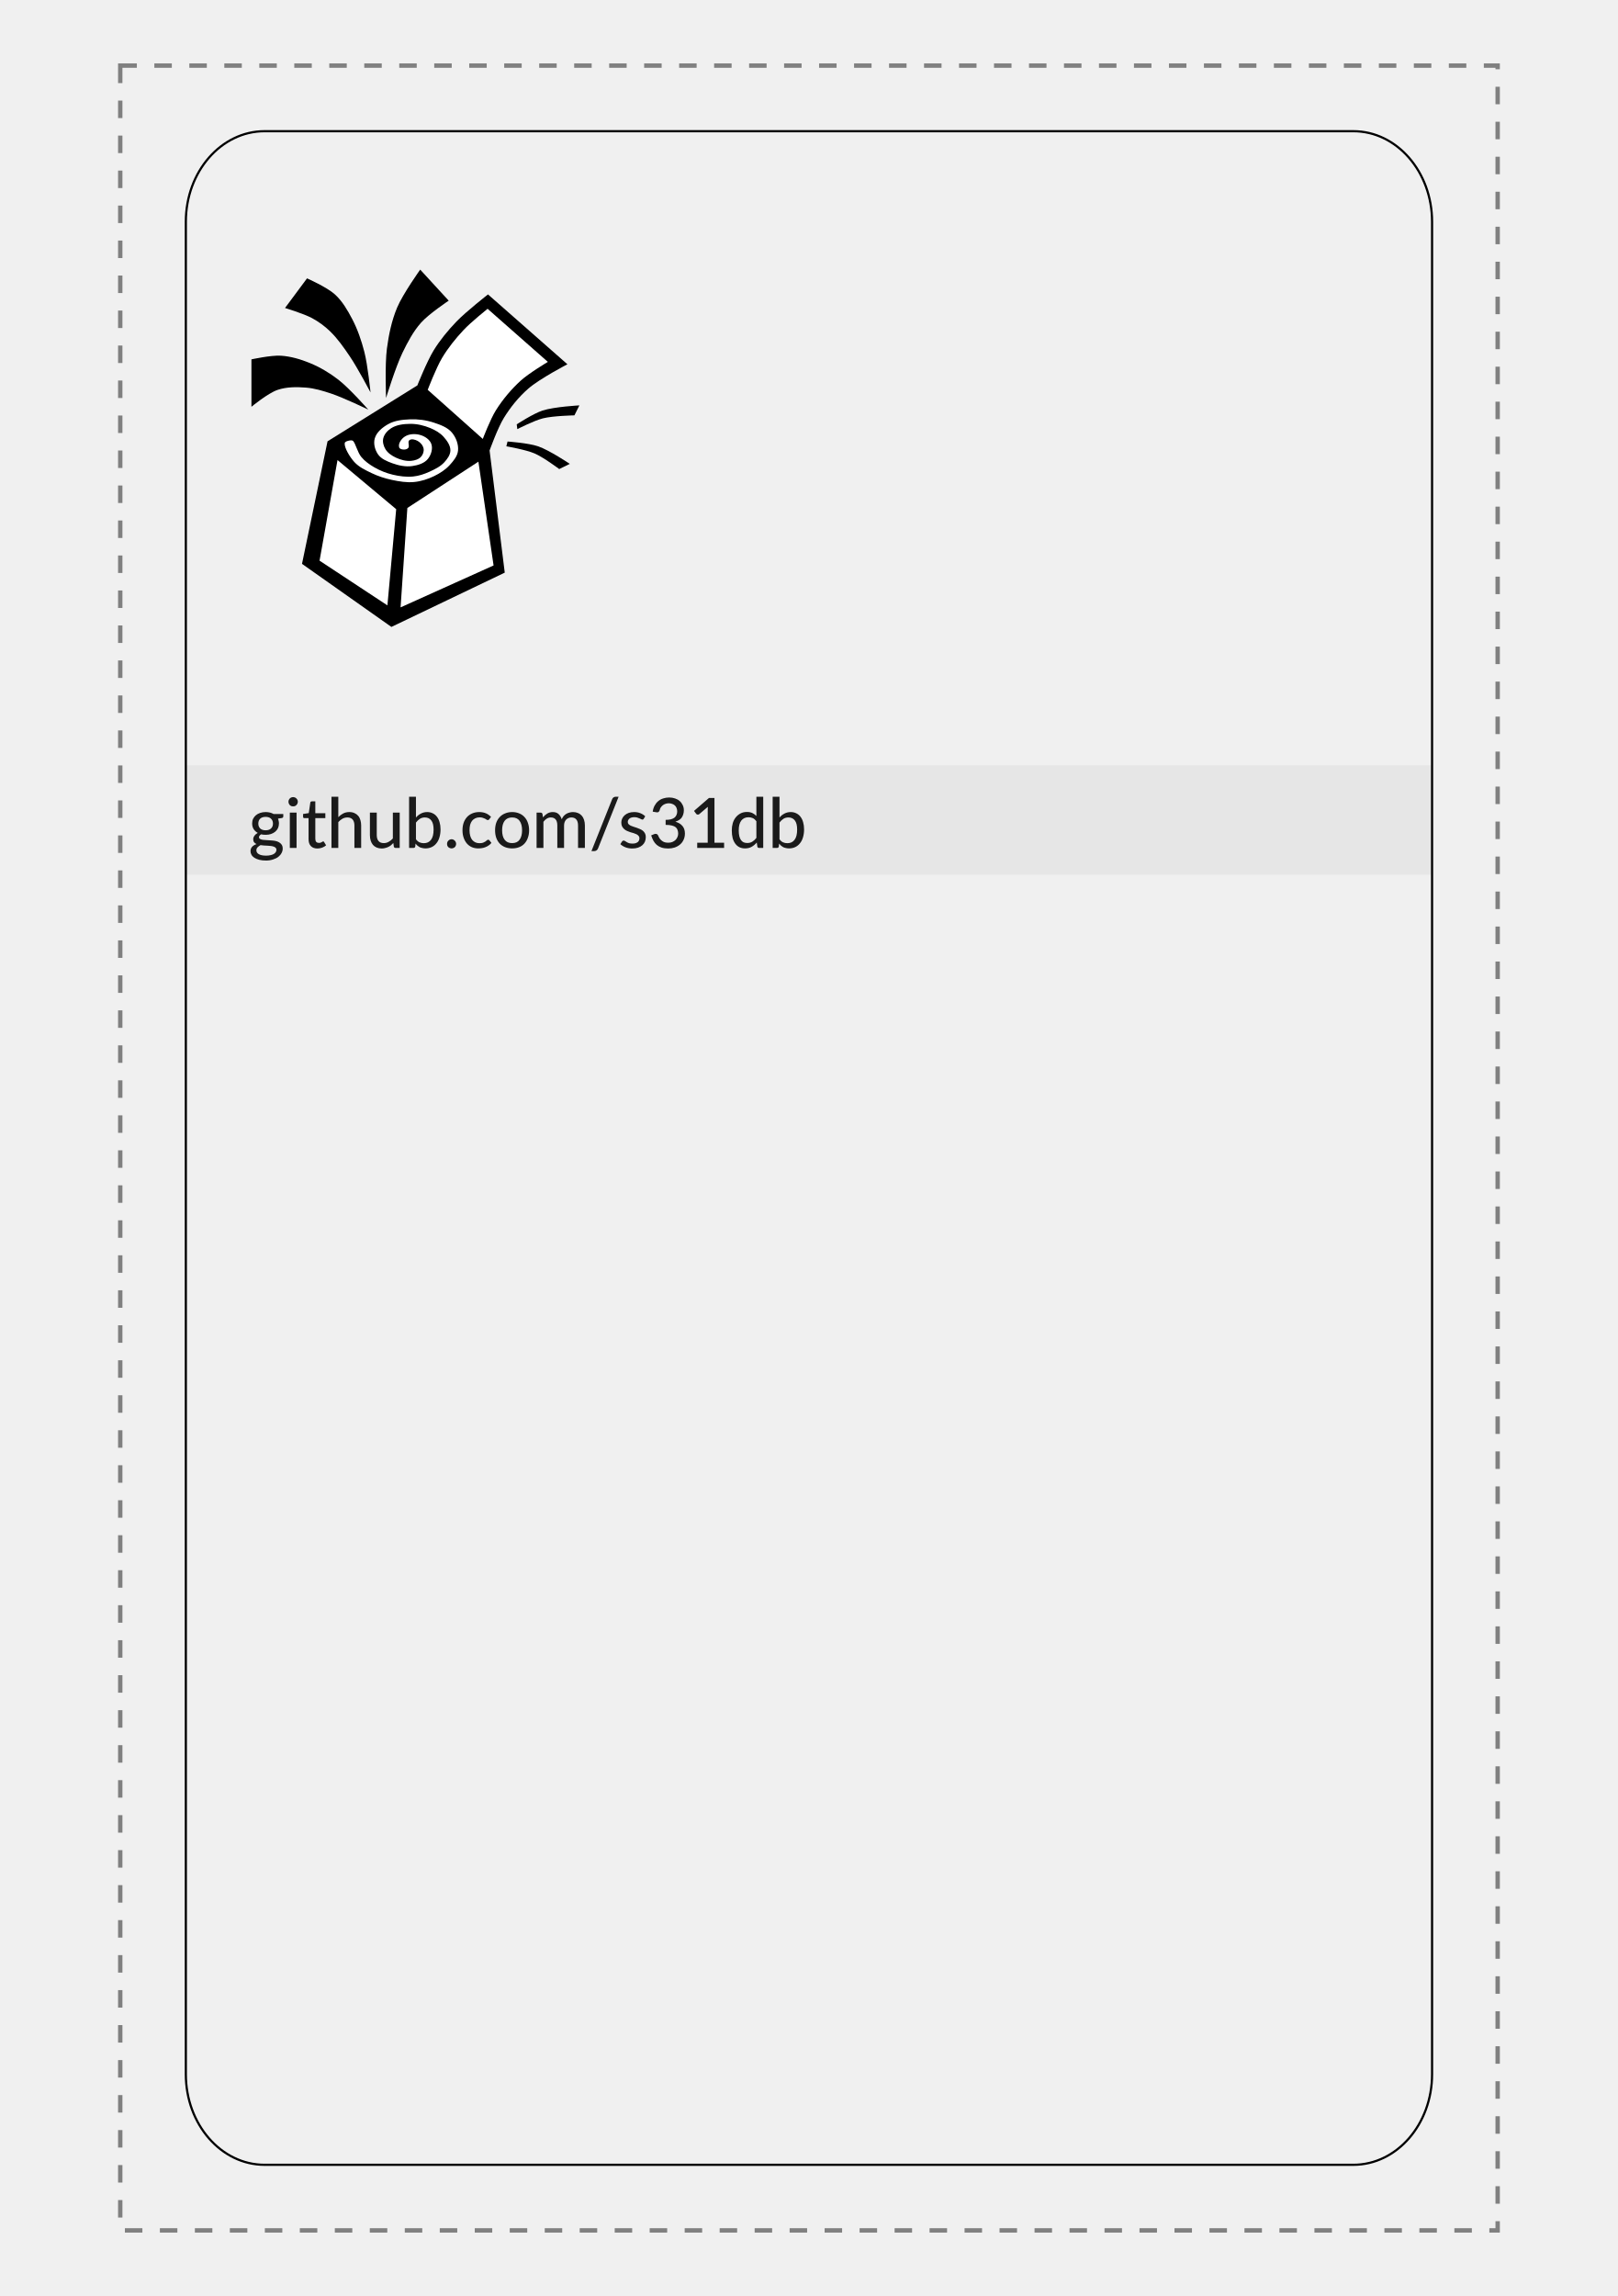
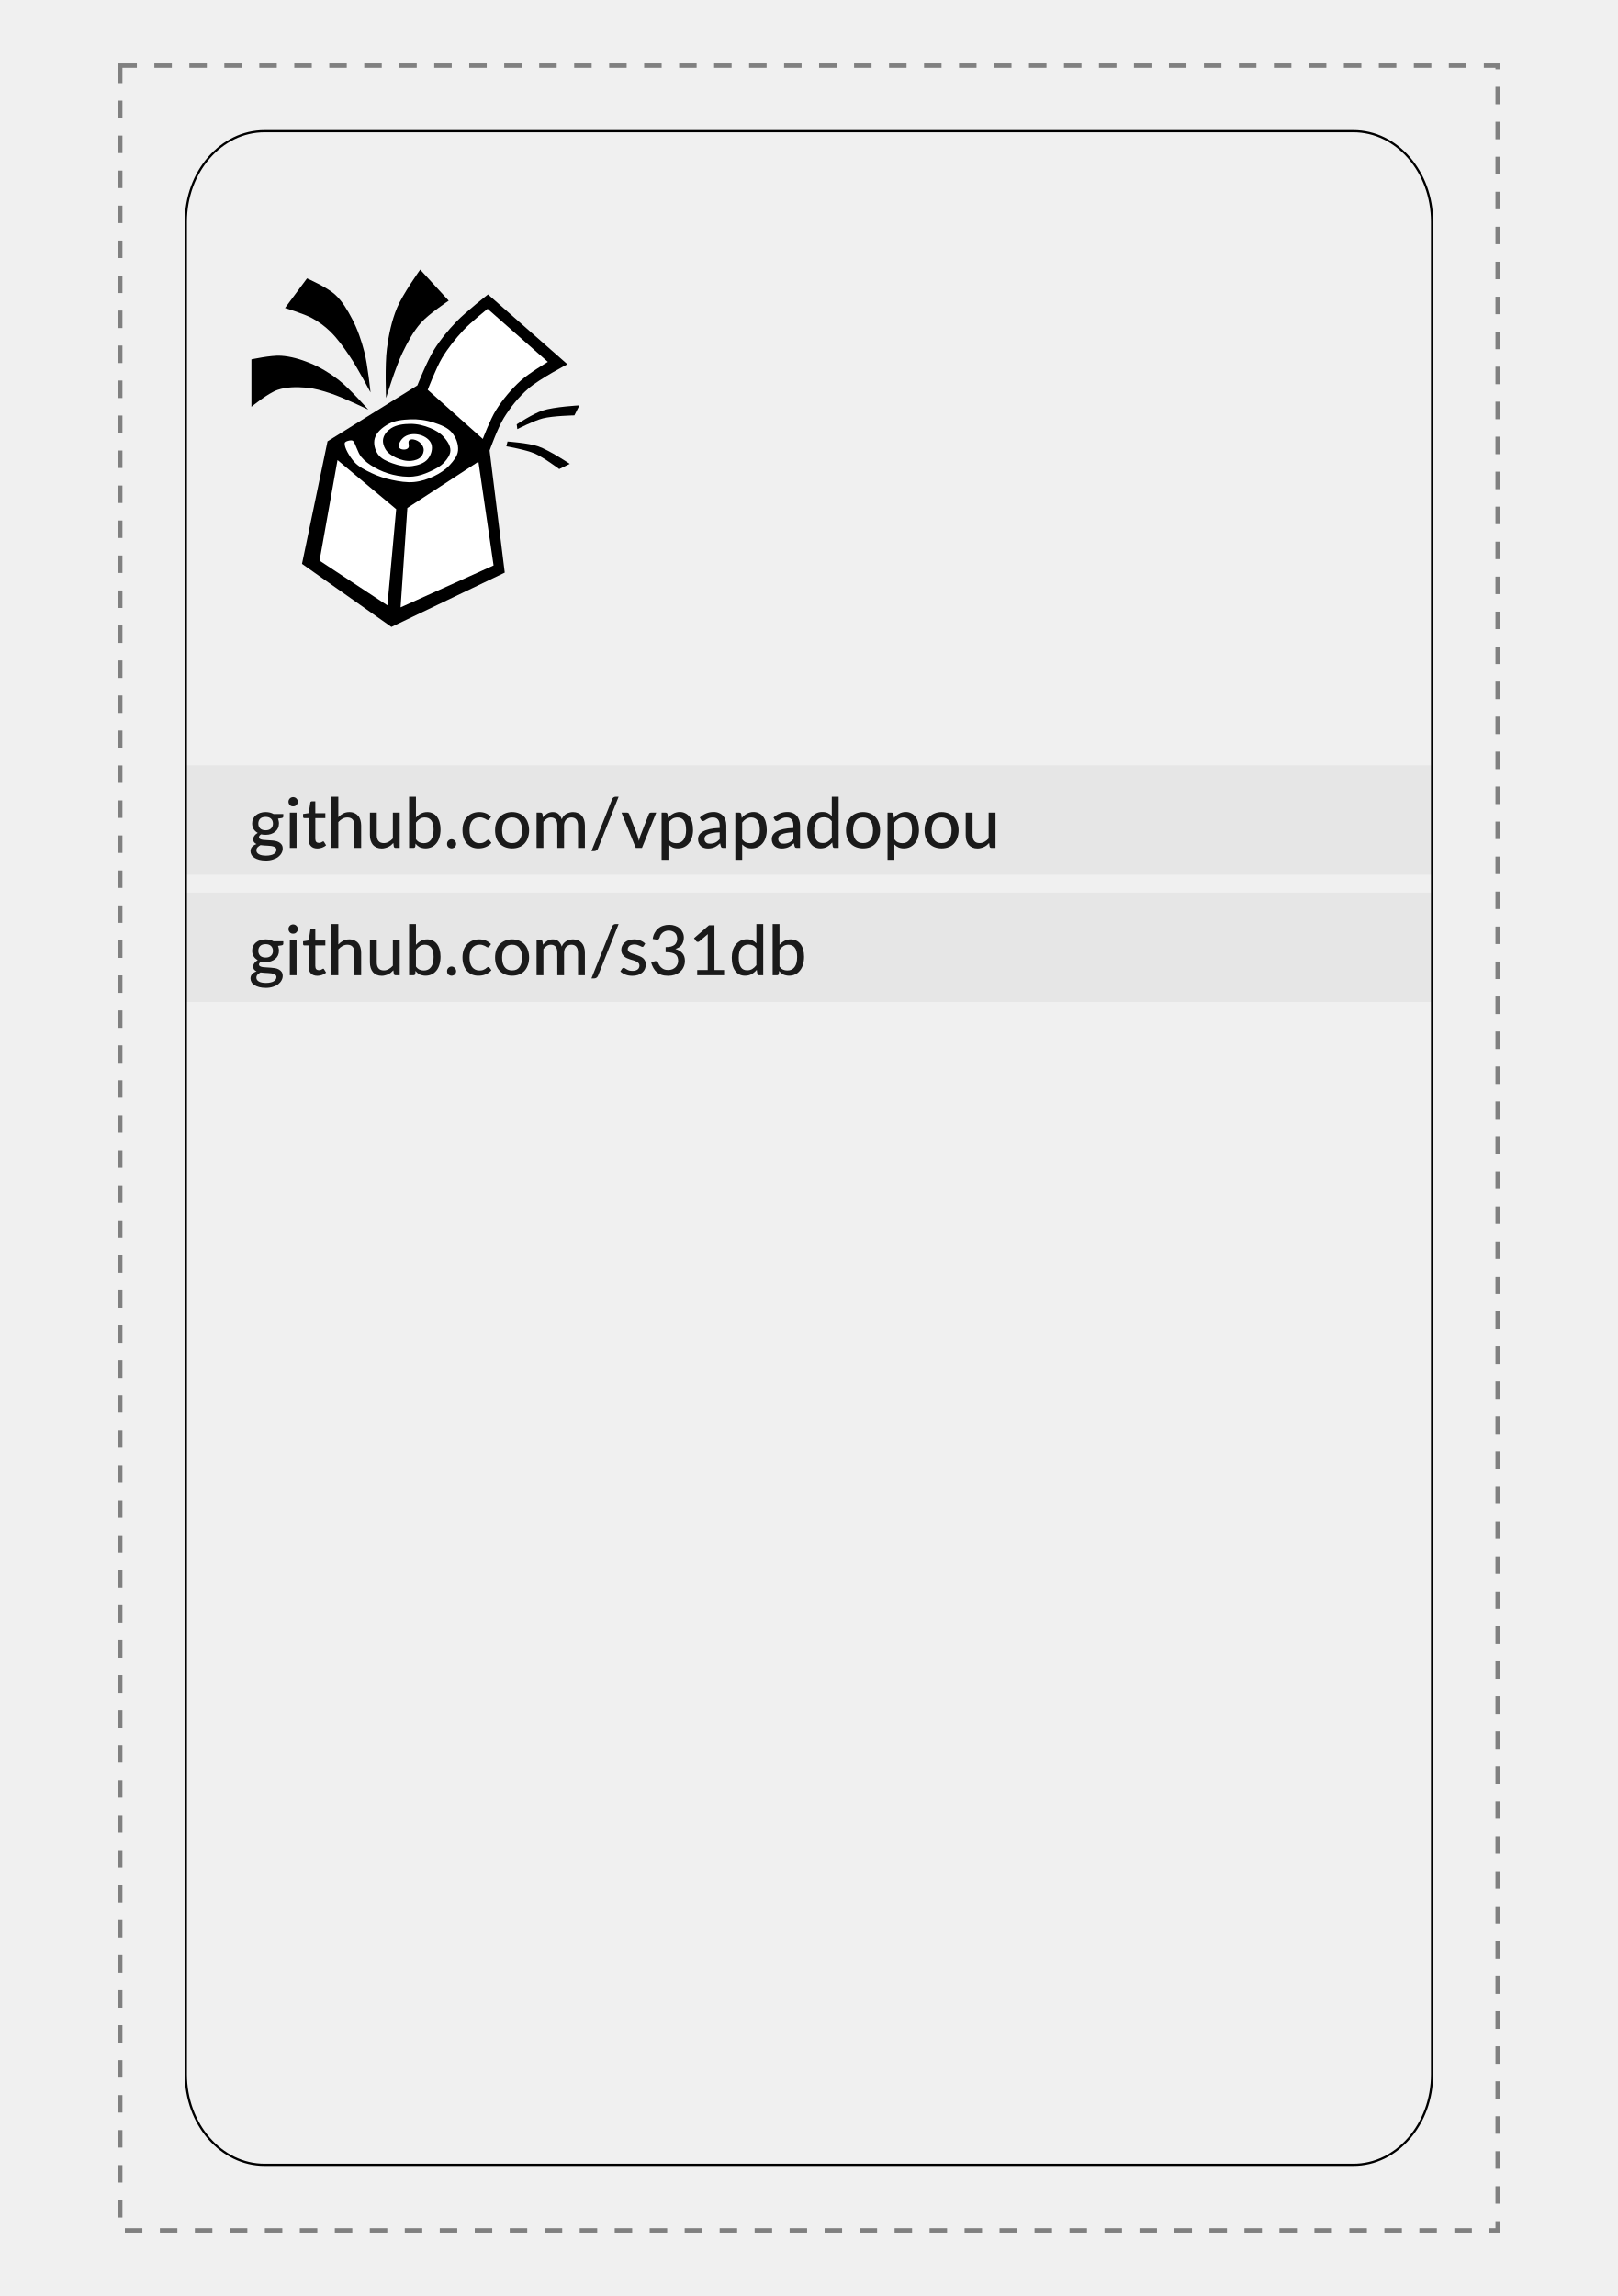
<svg xmlns="http://www.w3.org/2000/svg" xmlns:xlink="http://www.w3.org/1999/xlink" width="74mm" height="105mm" viewBox="0 0 262.205 372.047" id="svg2" version="1.1" enable-background="new">
  <defs id="defs4" />
  <g id="layer1" transform="translate(0,-680.315)" style="display:inline">
    <path style="fill:none;fill-rule:evenodd;stroke:#808080;stroke-width:0.709;stroke-linecap:butt;stroke-linejoin:miter;stroke-miterlimit:4;stroke-dasharray:2.835, 2.835;stroke-dashoffset:0;stroke-opacity:1" d="m 19.488,690.945 0,350.787 223.228,0 0,-350.787 z" id="path3350" transform="translate(4.3385302e-7,8.6660179e-6)" />
  </g>
  <g id="layer6" style="display:inline">
    <path style="fill:none;fill-rule:evenodd;stroke:none;stroke-width:1px;stroke-linecap:butt;stroke-linejoin:miter;stroke-opacity:1" d="m 40.748,31.89 0,81.496 53.15,0 0,-81.496 -53.15,0" id="path4275" />
    <g transform="matrix(0.9680549,0,0,0.9680549,38.14098,39.29695)" id="layer9-3">
      <g id="g4578">
        <path style="fill:#000000;fill-opacity:1;stroke:none;stroke-width:0.265px;stroke-linecap:butt;stroke-linejoin:miter;stroke-opacity:1" d="m 15.435,33.276 15.034,-9.354 c 0,0 1.604,-4.04 2.74,-5.88 1.074,-1.741 2.392,-3.335 3.809,-4.811 1.608,-1.675 5.279,-4.544 5.279,-4.544 L 55.592,20.381 c 0,0 -4.608,2.389 -6.548,4.076 -1.599,1.39 -2.96,3.077 -4.076,4.878 -1.051,1.695 -2.405,5.479 -2.405,5.479 L 45.102,55.259 26.126,64.346 11.159,53.789 Z" id="path4548" />
        <path style="fill:#ffffff;fill-opacity:1;stroke:none;stroke-width:0.265px;stroke-linecap:butt;stroke-linejoin:miter;stroke-opacity:1" d="m 32.206,24.657 c 0,0 1.401,-3.669 2.405,-5.345 1.012,-1.689 2.263,-3.239 3.608,-4.677 1.218,-1.302 4.009,-3.541 4.009,-3.541 l 10.089,8.887 c 0,0 -3.183,1.9 -4.544,3.14 -1.589,1.448 -2.994,3.127 -4.143,4.944 -0.942,1.491 -2.205,4.811 -2.205,4.811 z" id="path4550" />
        <path style="fill:#ffffff;fill-opacity:1;stroke:none;stroke-width:0.265px;stroke-linecap:butt;stroke-linejoin:miter;stroke-opacity:1" d="m 17.105,36.417 9.822,8.219 -1.47,16.103 -11.359,-7.484 z" id="path4552" />
        <path style="fill:#ffffff;fill-opacity:1;stroke:none;stroke-width:0.265px;stroke-linecap:butt;stroke-linejoin:miter;stroke-opacity:1" d="m 28.798,44.435 11.893,-7.751 2.539,17.373 -15.568,7.016 z" id="path4554" />
        <path style="fill:#ffffff;fill-opacity:1;stroke:none;stroke-width:0.265px;stroke-linecap:butt;stroke-linejoin:miter;stroke-opacity:1" d="m 18.308,33.593 c -0.092,0.711 0.817,2.27 1.606,3.142 0.773,0.853 1.868,1.368 2.906,1.866 1.071,0.514 2.216,0.887 3.378,1.134 1.223,0.26 2.489,0.475 3.733,0.354 1.161,-0.112 2.306,-0.483 3.355,-0.992 0.955,-0.464 1.883,-1.058 2.599,-1.843 0.625,-0.686 1.301,-1.486 1.394,-2.41 0.106,-1.058 -0.334,-2.208 -1.016,-3.024 -0.743,-0.89 -1.947,-1.313 -3.047,-1.677 -1.268,-0.42 -2.635,-0.597 -3.969,-0.543 -1.249,0.05 -2.575,0.187 -3.662,0.803 -0.95,0.539 -1.946,1.336 -2.244,2.386 -0.248,0.873 0.025,1.924 0.543,2.669 0.535,0.77 1.505,1.168 2.386,1.488 1.061,0.386 2.237,0.634 3.355,0.472 0.942,-0.136 1.994,-0.446 2.599,-1.181 0.544,-0.663 0.865,-1.692 0.591,-2.504 -0.254,-0.753 -1.08,-1.288 -1.843,-1.512 -0.859,-0.253 -1.937,-0.209 -2.669,0.307 -0.538,0.379 -1.08,1.146 -0.874,1.772 0.08,0.244 0.429,0.332 0.685,0.354 0.288,0.025 0.64,-0.04 0.827,-0.26 0.284,-0.333 -0.154,-1.027 0.189,-1.299 0.365,-0.29 0.985,-0.106 1.394,0.118 0.478,0.262 0.898,0.763 0.992,1.299 0.081,0.464 -0.108,0.999 -0.425,1.347 -0.397,0.435 -1.043,0.629 -1.63,0.685 -0.881,0.085 -1.799,-0.164 -2.599,-0.543 -0.668,-0.317 -1.339,-0.763 -1.725,-1.394 -0.323,-0.529 -0.518,-1.216 -0.378,-1.819 0.162,-0.7 0.717,-1.315 1.323,-1.701 0.92,-0.587 2.098,-0.722 3.189,-0.732 1.151,-0.011 2.316,0.266 3.378,0.709 0.818,0.341 1.632,0.801 2.221,1.465 0.561,0.632 1.138,1.423 1.134,2.268 -0.004,0.743 -0.516,1.435 -1.016,1.984 -0.66,0.726 -1.588,1.177 -2.48,1.583 -0.867,0.394 -1.793,0.71 -2.74,0.803 -1.141,0.112 -2.311,-0.039 -3.425,-0.307 -1.089,-0.261 -2.151,-0.687 -3.118,-1.252 -0.793,-0.464 -1.57,-1.012 -2.15,-1.725 -0.624,-0.768 -0.944,-2.213 -1.347,-2.646 -0.168,-0.181 -0.527,-0.123 -0.78,-0.059 -0.246,0.063 -0.605,0.162 -0.638,0.413 z" id="path4556" />
        <path style="fill:#000000;fill-opacity:1;stroke:none;stroke-width:0.265px;stroke-linecap:butt;stroke-linejoin:miter;stroke-opacity:1" d="m 2.693,27.498 0,-7.938 c 0,0 3.266,-0.716 4.914,-0.614 1.67,0.103 3.318,0.595 4.866,1.228 1.705,0.697 3.313,1.662 4.772,2.788 1.869,1.442 5.008,5.008 5.008,5.008 0,0 -4.087,-1.981 -6.237,-2.693 -1.367,-0.453 -2.769,-0.883 -4.205,-0.992 -1.575,-0.12 -3.228,-0.129 -4.725,0.378 -1.651,0.559 -4.394,2.835 -4.394,2.835 z" id="path4558" />
        <path style="fill:#000000;fill-opacity:1;stroke:none;stroke-width:0.265px;stroke-linecap:butt;stroke-linejoin:miter;stroke-opacity:1" d="m 8.315,10.961 3.685,-4.961 c 0,0 3.35,1.479 4.677,2.693 1.235,1.129 2.105,2.629 2.882,4.11 0.905,1.725 1.543,3.594 2.032,5.481 0.575,2.221 1.039,6.804 1.039,6.804 0,0 -2.156,-4.09 -3.449,-6 C 18.171,17.592 17.128,16.088 15.828,14.836 14.943,13.983 13.932,13.245 12.851,12.662 11.43,11.896 8.315,10.961 8.315,10.961 Z" id="path4560" />
        <path style="fill:#000000;fill-opacity:1;stroke:none;stroke-width:0.265px;stroke-linecap:butt;stroke-linejoin:miter;stroke-opacity:1" d="m 30.947,4.536 4.772,5.197 c 0,0 -3.321,2.21 -4.63,3.685 -1.314,1.481 -2.257,3.273 -3.118,5.055 -1.166,2.413 -2.74,7.56 -2.74,7.56 0,0 -0.216,-5.535 0.142,-8.268 0.306,-2.333 0.796,-4.679 1.701,-6.851 0.956,-2.296 3.874,-6.378 3.874,-6.378 z" id="path4562" />
        <path style="fill:#000000;fill-opacity:1;stroke:none;stroke-width:0.265px;stroke-linecap:butt;stroke-linejoin:miter;stroke-opacity:1" d="m 55.993,37.052 c 0,0 -3.398,-2.283 -5.312,-2.94 -1.631,-0.56 -5.112,-0.802 -5.112,-0.802 l -0.2,0.802 c 0,0 3.246,0.557 4.744,1.203 1.49,0.642 4.109,2.606 4.109,2.606 z" id="path4564" />
        <path style="fill:#000000;fill-opacity:1;stroke:none;stroke-width:0.265px;stroke-linecap:butt;stroke-linejoin:miter;stroke-opacity:1" d="m 57.597,27.263 -0.835,1.67 c 0,0 -3.565,0.069 -5.279,0.501 -1.5,0.378 -4.276,1.804 -4.276,1.804 l -0.1,-0.802 c 0,0 2.761,-1.8 4.31,-2.305 1.978,-0.645 6.181,-0.869 6.181,-0.869 z" id="path4566" />
      </g>
    </g>
  </g>
  <g id="layer9" style="display:inline">
-     <path style="fill:none;fill-rule:evenodd;stroke:none;stroke-width:1px;stroke-linecap:butt;stroke-linejoin:miter;stroke-opacity:1" d="m 109.843,113.386 111.614,0 0,-81.496 -111.614,0 z" id="path4349" />
-     <flowRoot xml:space="preserve" style="font-style:normal;font-weight:normal;font-size:12.5px;line-height:125%;font-family:sans-serif;text-align:end;letter-spacing:0px;word-spacing:0px;text-anchor:end;fill:#000000;fill-opacity:1;stroke:none;stroke-width:1px;stroke-linecap:butt;stroke-linejoin:miter;stroke-opacity:1" id="flowRoot4357" transform="translate(-3.4125e-4,0.9530837)">
-       <flowRegion id="flowRegion4359">
+     <path style="fill:none;fill-rule:evenodd;stroke:none;stroke-width:1.139px;stroke-linecap:butt;stroke-linejoin:miter;stroke-opacity:1" d="M 92.968,119.948 H 227.082 V 31.89 H 92.968 Z" id="path4349" />
+     <flowRoot xml:space="preserve" style="font-style:normal;font-weight:normal;line-height:0.85;font-family:sans-serif;text-align:end;letter-spacing:0px;word-spacing:0px;text-anchor:end;fill:#000000;fill-opacity:1;stroke:none;stroke-width:1px;stroke-linecap:butt;stroke-linejoin:miter;stroke-opacity:1" id="flowRoot4357" transform="translate(-3.4125e-4,0.9530837)">
+       <flowRegion id="flowRegion4359" style="line-height:0.85">
        <use x="0" y="0" xlink:href="#path4349" id="use4361" width="100%" height="100%" />
      </flowRegion>
-       <flowPara id="flowPara4363" style="font-style:normal;font-variant:normal;font-weight:bold;font-stretch:normal;font-size:13.75px;font-family:Roboto;-inkscape-font-specification:'Roboto Bold';text-align:end;text-anchor:end">Liberating Structures Cards FR</flowPara>
-       <flowPara id="flowPara4365" style="font-style:normal;font-variant:normal;font-weight:normal;font-stretch:normal;font-size:8.75px;line-height:125%;font-family:Lato;-inkscape-font-specification:Lato;text-align:end;letter-spacing:0px;text-anchor:end;fill:#1a1a1a">A print-at-home card deck </flowPara>
-       <flowPara style="font-style:normal;font-variant:normal;font-weight:normal;font-stretch:normal;font-size:8.75px;line-height:125%;font-family:Lato;-inkscape-font-specification:Lato;text-align:end;letter-spacing:0px;text-anchor:end;fill:#1a1a1a" id="flowPara4282" />
-       <flowPara style="font-style:normal;font-variant:normal;font-weight:normal;font-stretch:normal;font-size:8.75px;line-height:125%;font-family:Lato;-inkscape-font-specification:Lato;text-align:end;letter-spacing:0px;text-anchor:end;fill:#1a1a1a" id="flowPara4288">created by</flowPara>
-       <flowPara style="font-style:normal;font-variant:normal;font-weight:normal;font-stretch:normal;font-size:8.75px;line-height:125%;font-family:Lato;-inkscape-font-specification:Lato;text-align:end;letter-spacing:0px;text-anchor:end;fill:#1a1a1a" id="flowPara4198">Vasileios Papadopoulos</flowPara>
+       <flowPara id="flowPara4363" style="font-style:normal;font-variant:normal;font-weight:bold;font-stretch:normal;font-size:13.75px;line-height:0.85;font-family:Roboto;-inkscape-font-specification:'Roboto Bold';text-align:end;text-anchor:end">Liberating Structures Cards FR</flowPara>
+       <flowPara id="flowPara4365" style="font-style:normal;font-variant:normal;font-weight:normal;font-stretch:normal;font-size:8.75px;line-height:0.85;font-family:Lato;-inkscape-font-specification:Lato;text-align:end;letter-spacing:0px;text-anchor:end;fill:#1a1a1a">A print-at-home card deck </flowPara>
+       <flowPara style="font-style:normal;font-variant:normal;font-weight:normal;font-stretch:normal;font-size:8.75px;line-height:0.85;font-family:Lato;-inkscape-font-specification:Lato;text-align:end;letter-spacing:0px;text-anchor:end;fill:#1a1a1a" id="flowPara4282"> </flowPara>
+       <flowPara style="font-style:normal;font-variant:normal;font-weight:normal;font-stretch:normal;font-size:8.75px;line-height:0.85;font-family:Lato;-inkscape-font-specification:Lato;text-align:end;letter-spacing:0px;text-anchor:end;fill:#1a1a1a" id="flowPara4288">created by</flowPara>
+       <flowPara style="font-style:normal;font-variant:normal;font-weight:normal;font-stretch:normal;font-size:8.75px;line-height:0.85;font-family:Lato;-inkscape-font-specification:Lato;text-align:end;letter-spacing:0px;text-anchor:end;fill:#1a1a1a" id="flowPara4198">Vasileios Papadopoulos</flowPara>
+       <flowPara style="font-style:normal;font-variant:normal;font-weight:normal;font-stretch:normal;font-size:8.75px;line-height:0.85;font-family:Lato;-inkscape-font-specification:Lato;text-align:end;letter-spacing:0px;text-anchor:end;fill:#1a1a1a" id="flowPara2">adapté en français par</flowPara>
+       <flowPara style="font-style:normal;font-variant:normal;font-weight:normal;font-stretch:normal;font-size:8.75px;line-height:0.85;font-family:Lato;-inkscape-font-specification:Lato;text-align:end;letter-spacing:0px;text-anchor:end;fill:#1a1a1a" id="flowPara3">Samuel Bastiat</flowPara>
    </flowRoot>
  </g>
  <g id="layer8" style="display:inline">
-     <rect style="display:inline;fill:#e6e6e6;fill-opacity:1;stroke:none;stroke-width:1;stroke-miterlimit:4;stroke-dasharray:none;stroke-dashoffset:0;stroke-opacity:1" id="rect4178" width="201.969" height="17.717" x="30.118" y="124.016" />
-     <text xml:space="preserve" style="font-style:normal;font-weight:normal;font-size:12.5px;line-height:125%;font-family:sans-serif;letter-spacing:0px;word-spacing:0px;fill:#1a1a1a;fill-opacity:1;stroke:none;stroke-width:1px;stroke-linecap:butt;stroke-linejoin:miter;stroke-opacity:1" x="40.268" y="137.396" id="text4193">
-       <tspan id="tspan4195" x="40.268" y="137.396" style="font-style:normal;font-variant:normal;font-weight:500;font-stretch:normal;font-size:11.25px;font-family:Lato;-inkscape-font-specification:'Lato Medium';fill:#1a1a1a">github.com/s31db</tspan>
+     <rect style="display:inline;fill:#e6e6e6;fill-opacity:1;stroke:none;stroke-width:1;stroke-miterlimit:4;stroke-dasharray:none;stroke-dashoffset:0;stroke-opacity:1" id="rect4178" width="201.969" height="17.717" x="30.118" y="144.641" />
+     <text xml:space="preserve" style="font-style:normal;font-weight:normal;line-height:0%;font-family:sans-serif;letter-spacing:0px;word-spacing:0px;fill:#1a1a1a;fill-opacity:1;stroke:none;stroke-width:1px;stroke-linecap:butt;stroke-linejoin:miter;stroke-opacity:1" x="40.268" y="158.021" id="text4193">
+       <tspan id="tspan4195" x="40.268" y="158.021" style="font-style:normal;font-variant:normal;font-weight:500;font-stretch:normal;font-size:11.25px;line-height:1.25;font-family:Lato;-inkscape-font-specification:'Lato Medium';fill:#1a1a1a">github.com/s31db</tspan>
+     </text>
+   </g>
+   <g id="g1" style="display:inline">
+     <rect style="display:inline;fill:#e6e6e6;fill-opacity:1;stroke:none;stroke-width:1;stroke-miterlimit:4;stroke-dasharray:none;stroke-dashoffset:0;stroke-opacity:1" id="rect1" width="201.969" height="17.717" x="30.118" y="124.016" />
+     <text xml:space="preserve" style="font-style:normal;font-weight:normal;line-height:0%;font-family:sans-serif;letter-spacing:0px;word-spacing:0px;fill:#1a1a1a;fill-opacity:1;stroke:none;stroke-width:1px;stroke-linecap:butt;stroke-linejoin:miter;stroke-opacity:1" x="40.268" y="137.396" id="text1">
+       <tspan id="tspan1" x="40.268" y="137.396" style="font-style:normal;font-variant:normal;font-weight:500;font-stretch:normal;font-size:11.25px;line-height:1.25;font-family:Lato;-inkscape-font-specification:'Lato Medium';fill:#1a1a1a">github.com/vpapadopou</tspan>
    </text>
  </g>
  <g id="layer5" style="display:inline">
    <rect style="fill:none;fill-opacity:1;stroke:#000000;stroke-width:0.354;stroke-miterlimit:4;stroke-dasharray:none;stroke-dashoffset:0;stroke-opacity:1" id="rect4187" width="201.969" height="329.528" x="30.118" y="21.26" ry="14.674" rx="12.764" />
  </g>
  <g id="layer4" style="display:inline">
-     <path style="fill:none;fill-rule:evenodd;stroke:none;stroke-width:1px;stroke-linecap:butt;stroke-linejoin:miter;stroke-opacity:1" d="m 40.748,152.362 0,187.795 180.709,0 0,-187.795 z" id="path4305" />
-     <text xml:space="preserve" style="font-style:normal;font-variant:normal;font-weight:bold;font-stretch:normal;font-size:11.25px;line-height:125%;font-family:Lato;-inkscape-font-specification:'Lato Bold';letter-spacing:0px;word-spacing:0px;fill:#000000;fill-opacity:1;stroke:none;stroke-width:1px;stroke-linecap:butt;stroke-linejoin:miter;stroke-opacity:1" x="-63.64" y="184.31" id="text4307">
-       <tspan id="tspan4309" x="-63.64" y="184.31" />
+     <path style="fill:none;fill-rule:evenodd;stroke:none;stroke-width:1.003px;stroke-linecap:butt;stroke-linejoin:miter;stroke-opacity:1" d="M 35.123,167.831 V 346.251 H 226.613 V 167.831 Z" id="path4305" />
+     <text xml:space="preserve" style="font-style:normal;font-variant:normal;font-weight:bold;font-stretch:normal;line-height:0%;font-family:Lato;-inkscape-font-specification:'Lato Bold';letter-spacing:0px;word-spacing:0px;fill:#000000;fill-opacity:1;stroke:none;stroke-width:1px;stroke-linecap:butt;stroke-linejoin:miter;stroke-opacity:1" x="-63.64" y="184.31" id="text4307">
+       <tspan id="tspan4309" x="-63.64" y="184.31" style="font-size:11.25px;line-height:1.25"> </tspan>
    </text>
-     <flowRoot xml:space="preserve" style="font-style:normal;font-weight:normal;font-size:11.25px;line-height:125%;font-family:sans-serif;letter-spacing:0px;word-spacing:0px;fill:#000000;fill-opacity:1;stroke:none;stroke-width:1px;stroke-linecap:butt;stroke-linejoin:miter;stroke-opacity:1" id="flowRoot4319" transform="matrix(1,0,0,1.006858,-0.1725149,-4.575928)">
+     <flowRoot xml:space="preserve" style="font-style:normal;font-weight:normal;line-height:0.01%;font-family:sans-serif;letter-spacing:0px;word-spacing:0px;fill:#000000;fill-opacity:1;stroke:none;stroke-width:1px;stroke-linecap:butt;stroke-linejoin:miter;stroke-opacity:1" id="flowRoot4319" transform="matrix(1,0,0,1.006858,-0.1725149,-4.575928)">
      <flowRegion id="flowRegion4321">
        <use x="0" y="0" xlink:href="#path4305" id="use4323" width="100%" height="100%" transform="matrix(1,0,0,0.9931889,0.1725149,4.544761)" />
      </flowRegion>
-       <flowPara id="flowPara4325" style="font-style:normal;font-variant:normal;font-weight:bold;font-stretch:normal;font-size:8.72px;font-family:Roboto;-inkscape-font-specification:'Roboto Bold';fill:#999999;fill-opacity:1">Description</flowPara>
-       <flowPara style="font-style:normal;font-variant:normal;font-weight:normal;font-stretch:normal;font-size:8.72px;font-family:Lato;-inkscape-font-specification:Lato;fill:#1a1a1a;fill-opacity:1" id="flowPara4333">Inspired by Holisticon's original idea, this card deck can help you create strings easily or act as a quick reminder of each format</flowPara>
-       <flowPara style="font-style:normal;font-variant:normal;font-weight:bold;font-stretch:normal;font-size:8.72px;font-family:Roboto;-inkscape-font-specification:'Roboto Bold';fill:#999999;fill-opacity:1" id="flowPara4329" />
-       <flowPara style="font-style:normal;font-variant:normal;font-weight:bold;font-stretch:normal;font-size:8.72px;font-family:Roboto;-inkscape-font-specification:'Roboto Bold';fill:#999999;fill-opacity:1" id="flowPara4331">Attribution</flowPara>
-       <flowPara style="font-style:normal;font-variant:normal;font-weight:500;font-stretch:normal;font-size:8.72px;font-family:Lato;-inkscape-font-specification:'Lato Medium';fill:#1a1a1a;fill-opacity:1" id="flowPara4292">Liberating Structures are developed by Henri Lipmanowicz and Keith McCandless</flowPara>
-       <flowPara style="font-style:normal;font-variant:normal;font-weight:500;font-stretch:normal;font-size:8.72px;font-family:Lato;-inkscape-font-specification:'Lato Medium';fill:#1a1a1a;fill-opacity:1" id="flowPara4296">Link: http://liberatingstructures.com</flowPara>
-       <flowPara style="font-style:normal;font-variant:normal;font-weight:500;font-stretch:normal;font-size:8.72px;font-family:Lato;-inkscape-font-specification:'Lato Medium';fill:#1a1a1a;fill-opacity:1" id="flowPara4298" />
-       <flowPara style="font-style:normal;font-variant:normal;font-weight:500;font-stretch:normal;font-size:8.72px;font-family:Lato;-inkscape-font-specification:'Lato Medium';fill:#1a1a1a;fill-opacity:1" id="flowPara4302">The original LS Cards were created by Holisticon AG</flowPara>
-       <flowPara style="font-style:normal;font-variant:normal;font-weight:500;font-stretch:normal;font-size:8.72px;font-family:Lato;-inkscape-font-specification:'Lato Medium';fill:#1a1a1a;fill-opacity:1" id="flowPara4304">Link: https://holisticon.de</flowPara>
-       <flowPara style="font-style:normal;font-variant:normal;font-weight:500;font-stretch:normal;font-size:8.72px;font-family:Lato;-inkscape-font-specification:'Lato Medium';fill:#1a1a1a;fill-opacity:1" id="flowPara4310" />
-       <flowPara style="font-style:normal;font-variant:normal;font-weight:500;font-stretch:normal;font-size:8.72px;font-family:Lato;-inkscape-font-specification:'Lato Medium';fill:#1a1a1a;fill-opacity:1" id="flowPara4312">Liberating Structures SVG icons were created by Julian Fastnacht</flowPara>
-       <flowPara style="font-style:normal;font-variant:normal;font-weight:500;font-stretch:normal;font-size:8.72px;font-family:Lato;-inkscape-font-specification:'Lato Medium';fill:#1a1a1a;fill-opacity:1" id="flowPara4206">Link: https://github.com/jfastnacht</flowPara>
+       <flowPara id="flowPara4325" style="font-style:normal;font-variant:normal;font-weight:bold;font-stretch:normal;font-size:8.72px;line-height:1.25;font-family:Roboto;-inkscape-font-specification:'Roboto Bold';fill:#999999;fill-opacity:1">Description</flowPara>
+       <flowPara style="font-style:normal;font-variant:normal;font-weight:normal;font-stretch:normal;font-size:8.72px;line-height:1.25;font-family:Lato;-inkscape-font-specification:Lato;fill:#1a1a1a;fill-opacity:1" id="flowPara4333">Inspired by Holisticon's original idea, this card deck can help you create strings easily or act as a quick reminder of each format</flowPara>
+       <flowPara style="font-style:normal;font-variant:normal;font-weight:bold;font-stretch:normal;font-size:8.72px;line-height:1.25;font-family:Roboto;-inkscape-font-specification:'Roboto Bold';fill:#999999;fill-opacity:1" id="flowPara4329"> </flowPara>
+       <flowPara style="font-style:normal;font-variant:normal;font-weight:bold;font-stretch:normal;font-size:8.72px;line-height:1.25;font-family:Roboto;-inkscape-font-specification:'Roboto Bold';fill:#999999;fill-opacity:1" id="flowPara4331">Attribution</flowPara>
+       <flowPara style="font-style:normal;font-variant:normal;font-weight:500;font-stretch:normal;font-size:8.72px;line-height:1.25;font-family:Lato;-inkscape-font-specification:'Lato Medium';fill:#1a1a1a;fill-opacity:1" id="flowPara4292">Liberating Structures are developed by Henri Lipmanowicz and Keith McCandless</flowPara>
+       <flowPara style="font-style:normal;font-variant:normal;font-weight:500;font-stretch:normal;font-size:8.72px;line-height:1.25;font-family:Lato;-inkscape-font-specification:'Lato Medium';fill:#1a1a1a;fill-opacity:1" id="flowPara4296">Link: http://liberatingstructures.com</flowPara>
+       <flowPara style="font-style:normal;font-variant:normal;font-weight:500;font-stretch:normal;font-size:8.72px;line-height:1.25;font-family:Lato;-inkscape-font-specification:'Lato Medium';fill:#1a1a1a;fill-opacity:1" id="flowPara4298"> </flowPara>
+       <flowPara style="font-style:normal;font-variant:normal;font-weight:500;font-stretch:normal;font-size:8.72px;line-height:1.25;font-family:Lato;-inkscape-font-specification:'Lato Medium';fill:#1a1a1a;fill-opacity:1" id="flowPara4302">The original LS Cards were created by Holisticon AG</flowPara>
+       <flowPara style="font-style:normal;font-variant:normal;font-weight:500;font-stretch:normal;font-size:8.72px;line-height:1.25;font-family:Lato;-inkscape-font-specification:'Lato Medium';fill:#1a1a1a;fill-opacity:1" id="flowPara4304">Link: https://holisticon.de</flowPara>
+       <flowPara style="font-style:normal;font-variant:normal;font-weight:500;font-stretch:normal;font-size:8.72px;line-height:1.25;font-family:Lato;-inkscape-font-specification:'Lato Medium';fill:#1a1a1a;fill-opacity:1" id="flowPara4310" />
+       <flowPara style="font-style:normal;font-variant:normal;font-weight:500;font-stretch:normal;font-size:8.72px;line-height:1.25;font-family:Lato;-inkscape-font-specification:'Lato Medium';fill:#1a1a1a;fill-opacity:1" id="flowPara4312">L iberating Structures SVG icons were created by Julian Fastnacht</flowPara>
+       <flowPara style="font-style:normal;font-variant:normal;font-weight:500;font-stretch:normal;font-size:8.72px;line-height:1.25;font-family:Lato;-inkscape-font-specification:'Lato Medium';fill:#1a1a1a;fill-opacity:1" id="flowPara4206">Link: https://github.com/jfastnacht</flowPara>
    </flowRoot>
  </g>
</svg>
